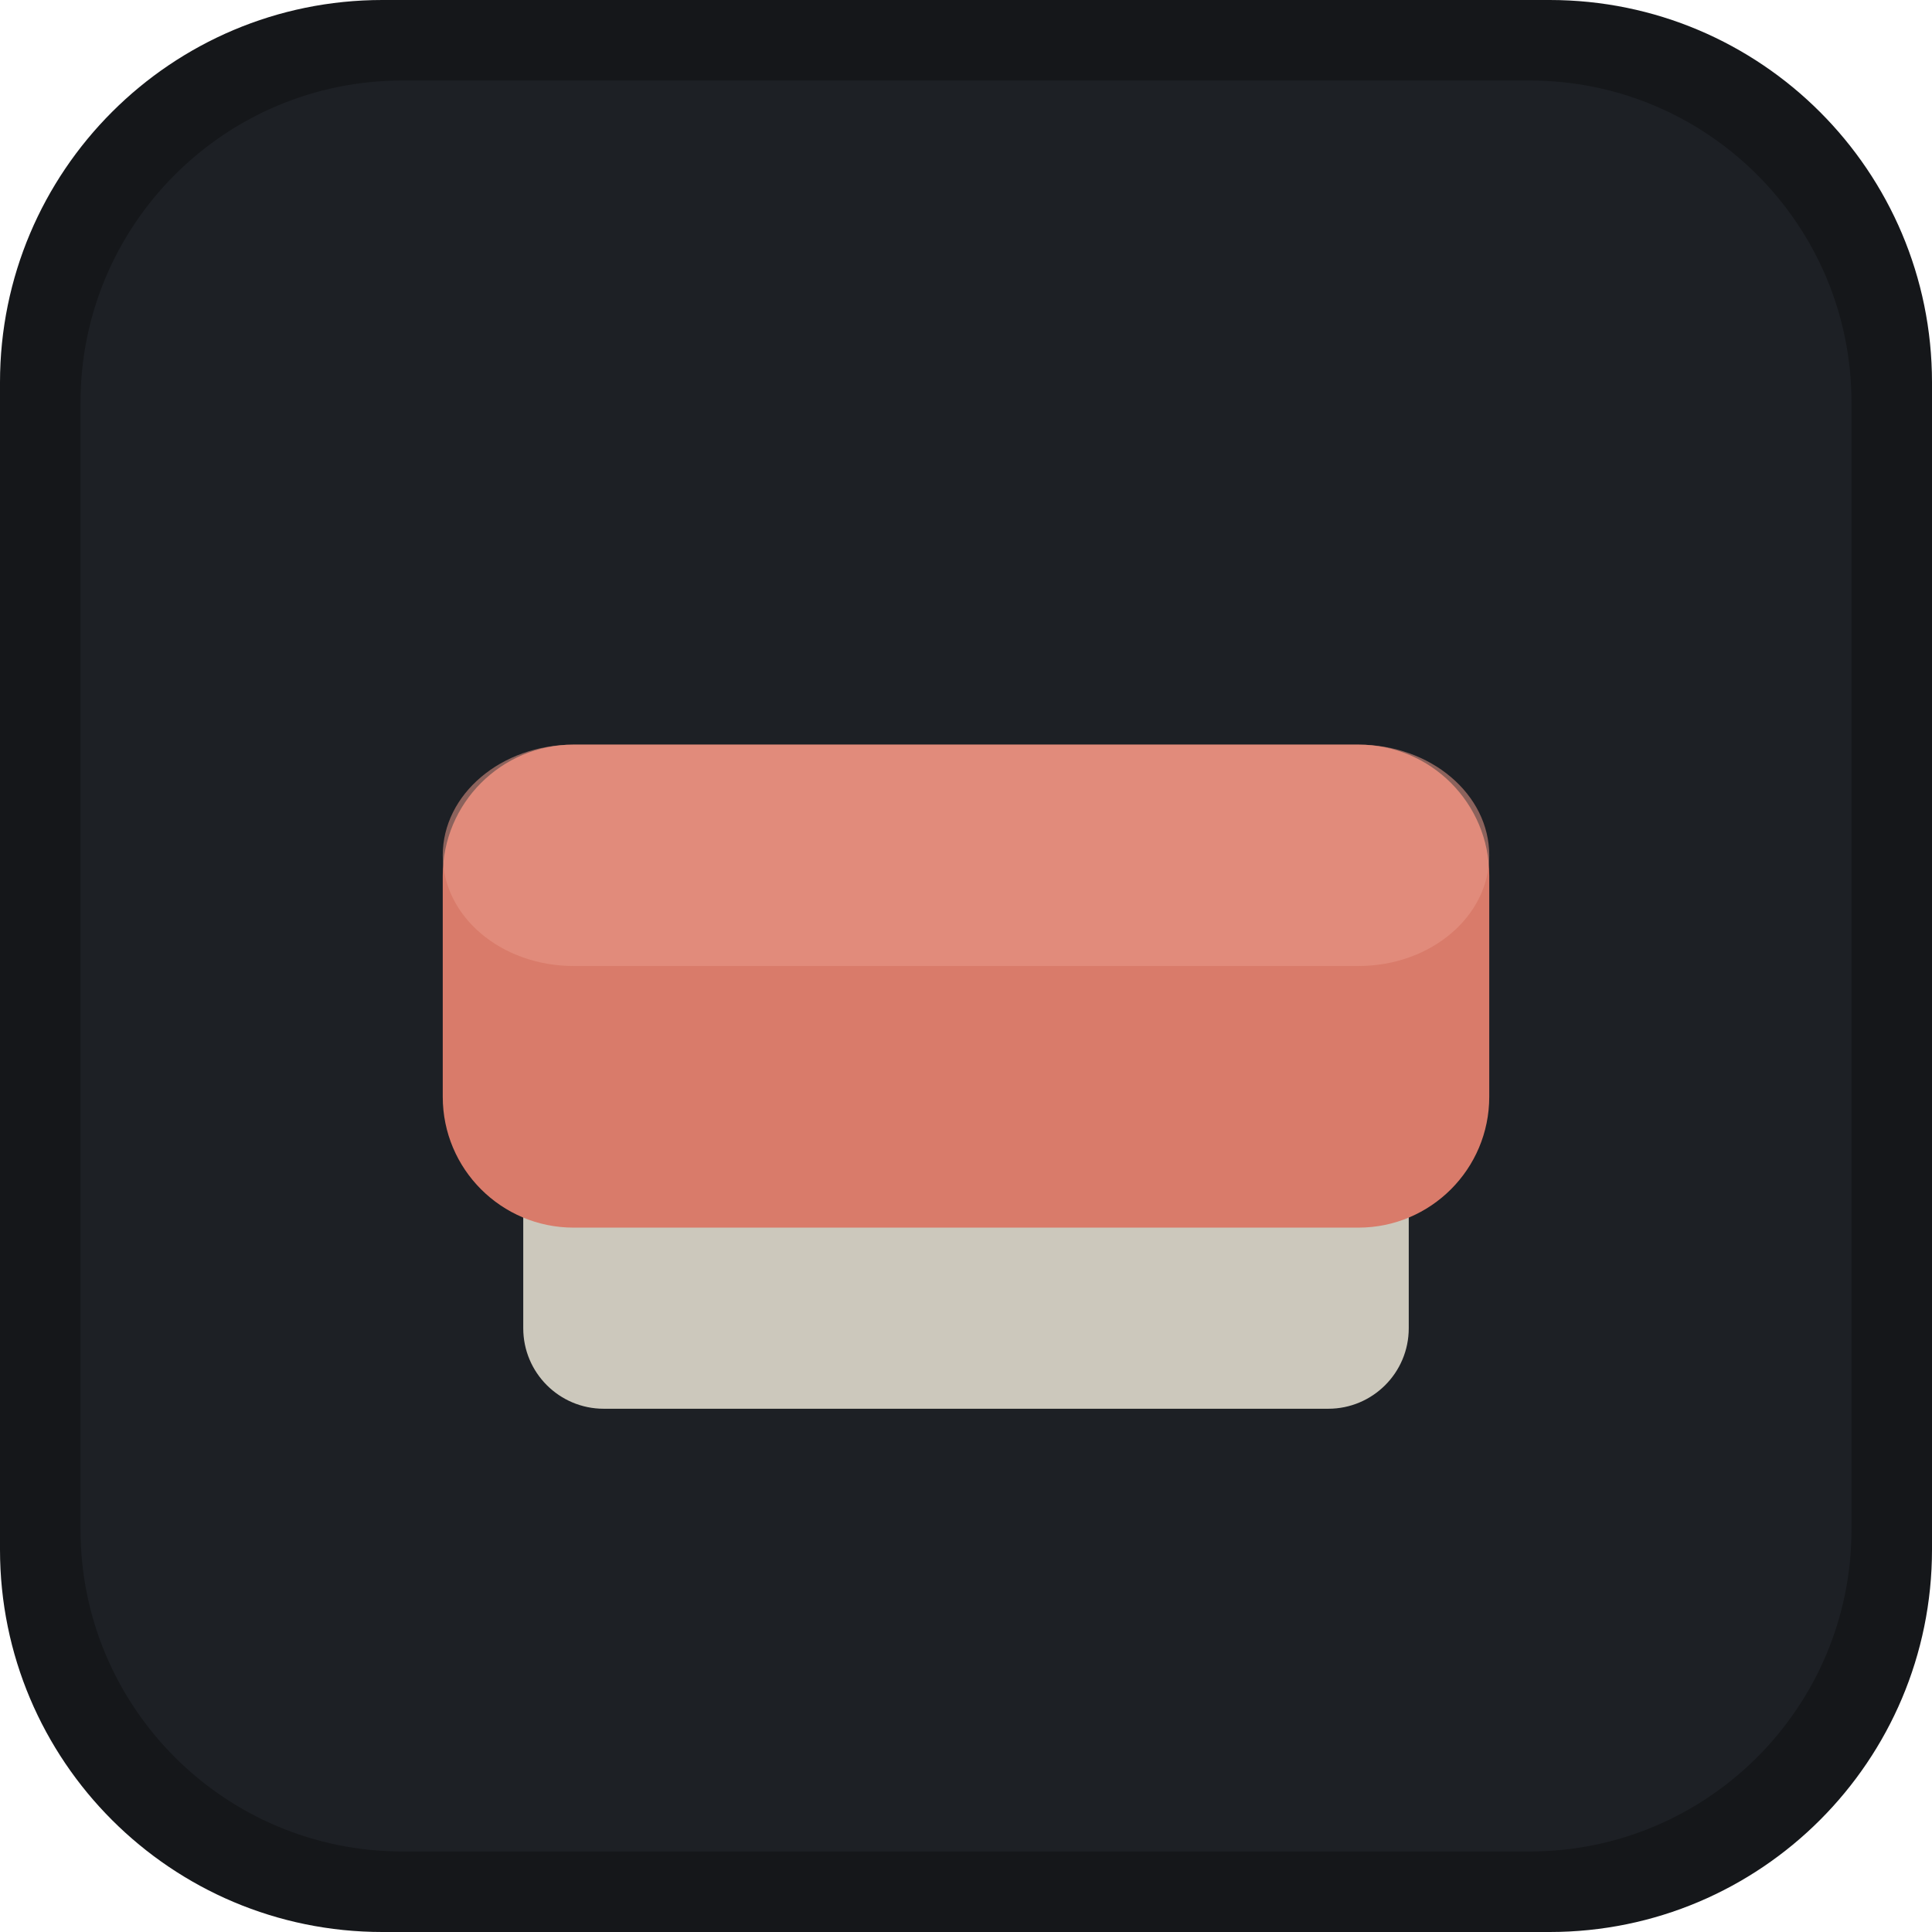
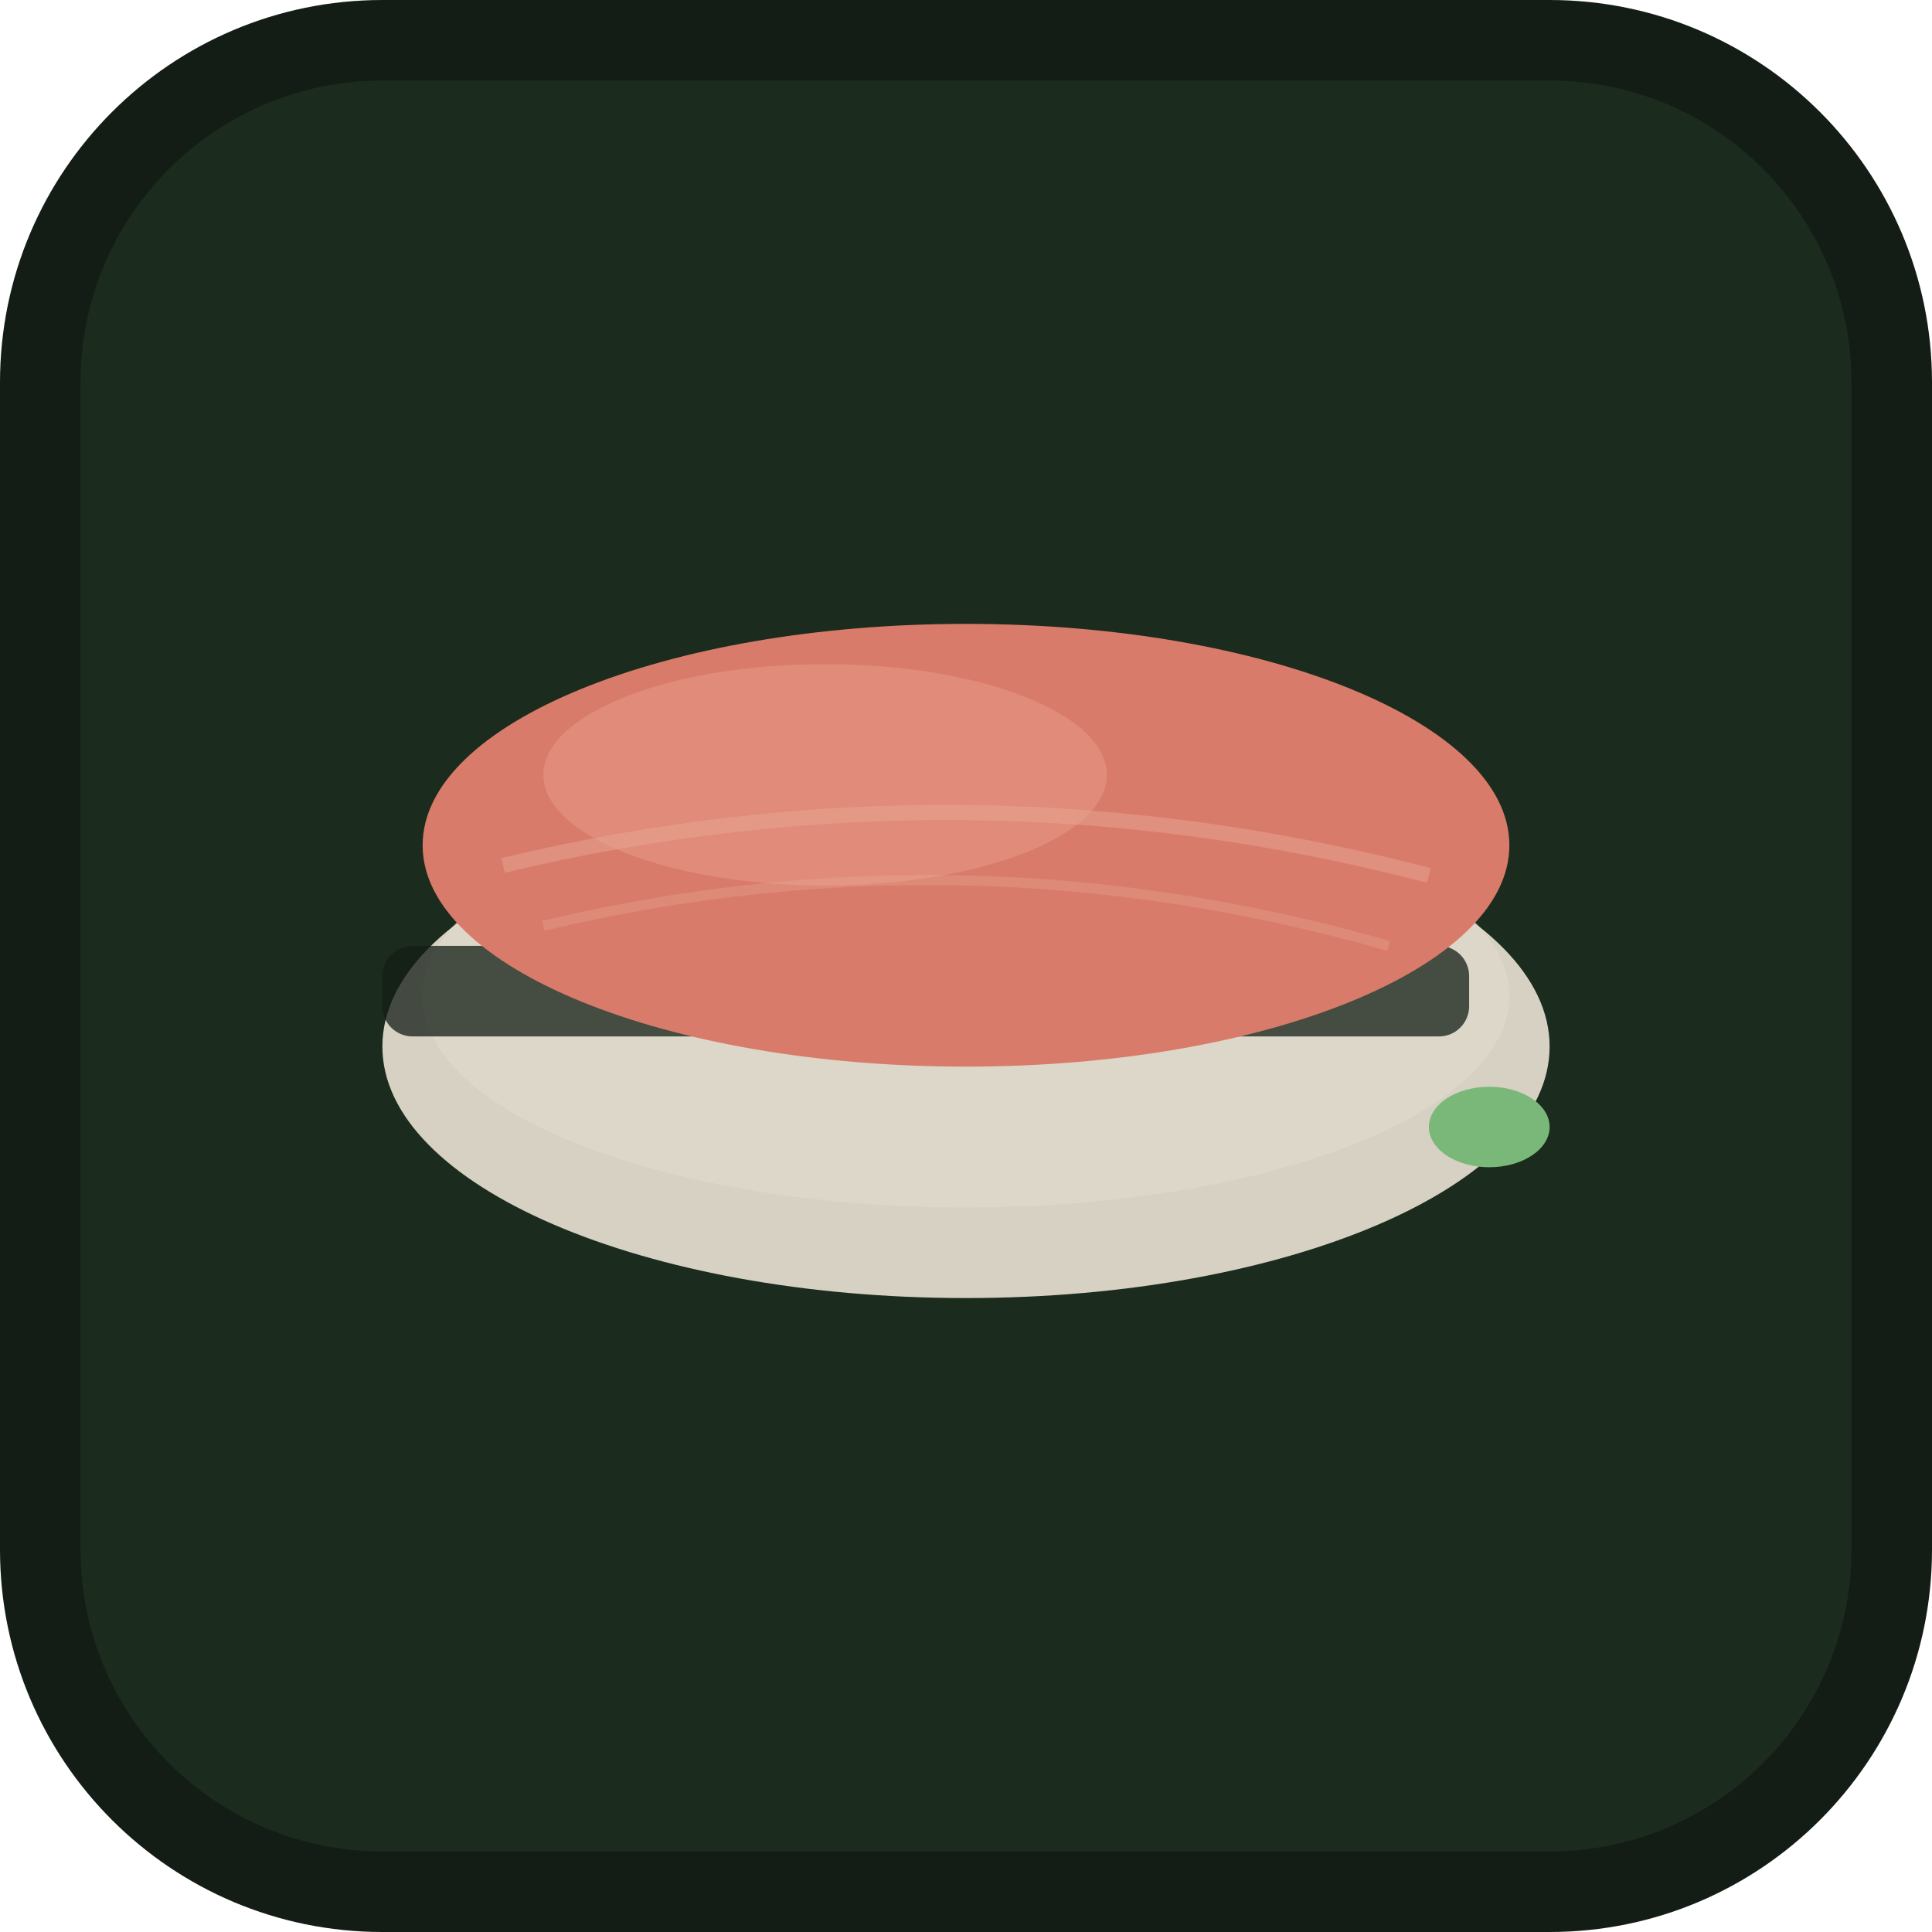
<svg xmlns="http://www.w3.org/2000/svg" viewBox="0 0 192 192">
-   <rect width="192" height="192" rx="38" fill="#15171a" />
-   <rect x="8" y="8" width="176" height="176" rx="32" fill="#1d2025" />
-   <rect x="52" y="112" width="88" height="28" rx="8" fill="#ccc8bc" />
-   <rect x="44" y="74" width="104" height="48" rx="13" fill="#d97b6a" />
-   <rect x="44" y="74" width="104" height="22" rx="13" fill="#e89988" opacity="0.55" />
+   <rect width="192" height="192" rx="38" fill="#131d15" />
+   <rect x="8" y="8" width="176" height="176" rx="30" fill="#1b2b1d" />
+   <ellipse cx="96" cy="104" rx="58" ry="25" fill="#d6d1c2" />
+   <ellipse cx="96" cy="99" rx="54" ry="21" fill="#e2dece" opacity="0.5" />
+   <rect x="38" y="94" width="108" height="9" rx="3" fill="#131d15" opacity="0.75" />
+   <ellipse cx="96" cy="84" rx="54" ry="22" fill="#d97b6a" />
+   <ellipse cx="82" cy="77" rx="28" ry="11" fill="#e89988" opacity="0.52" />
+   <path d="M 50 86 Q 96 75 142 87" fill="none" stroke="#e8b09a" stroke-width="1.5" opacity="0.4" />
+   <path d="M 54 92 Q 96 82 138 94" fill="none" stroke="#e8b09a" stroke-width="1" opacity="0.3" />
+   <ellipse cx="148" cy="112" rx="6" ry="4" fill="#7ab87a" />
</svg>
